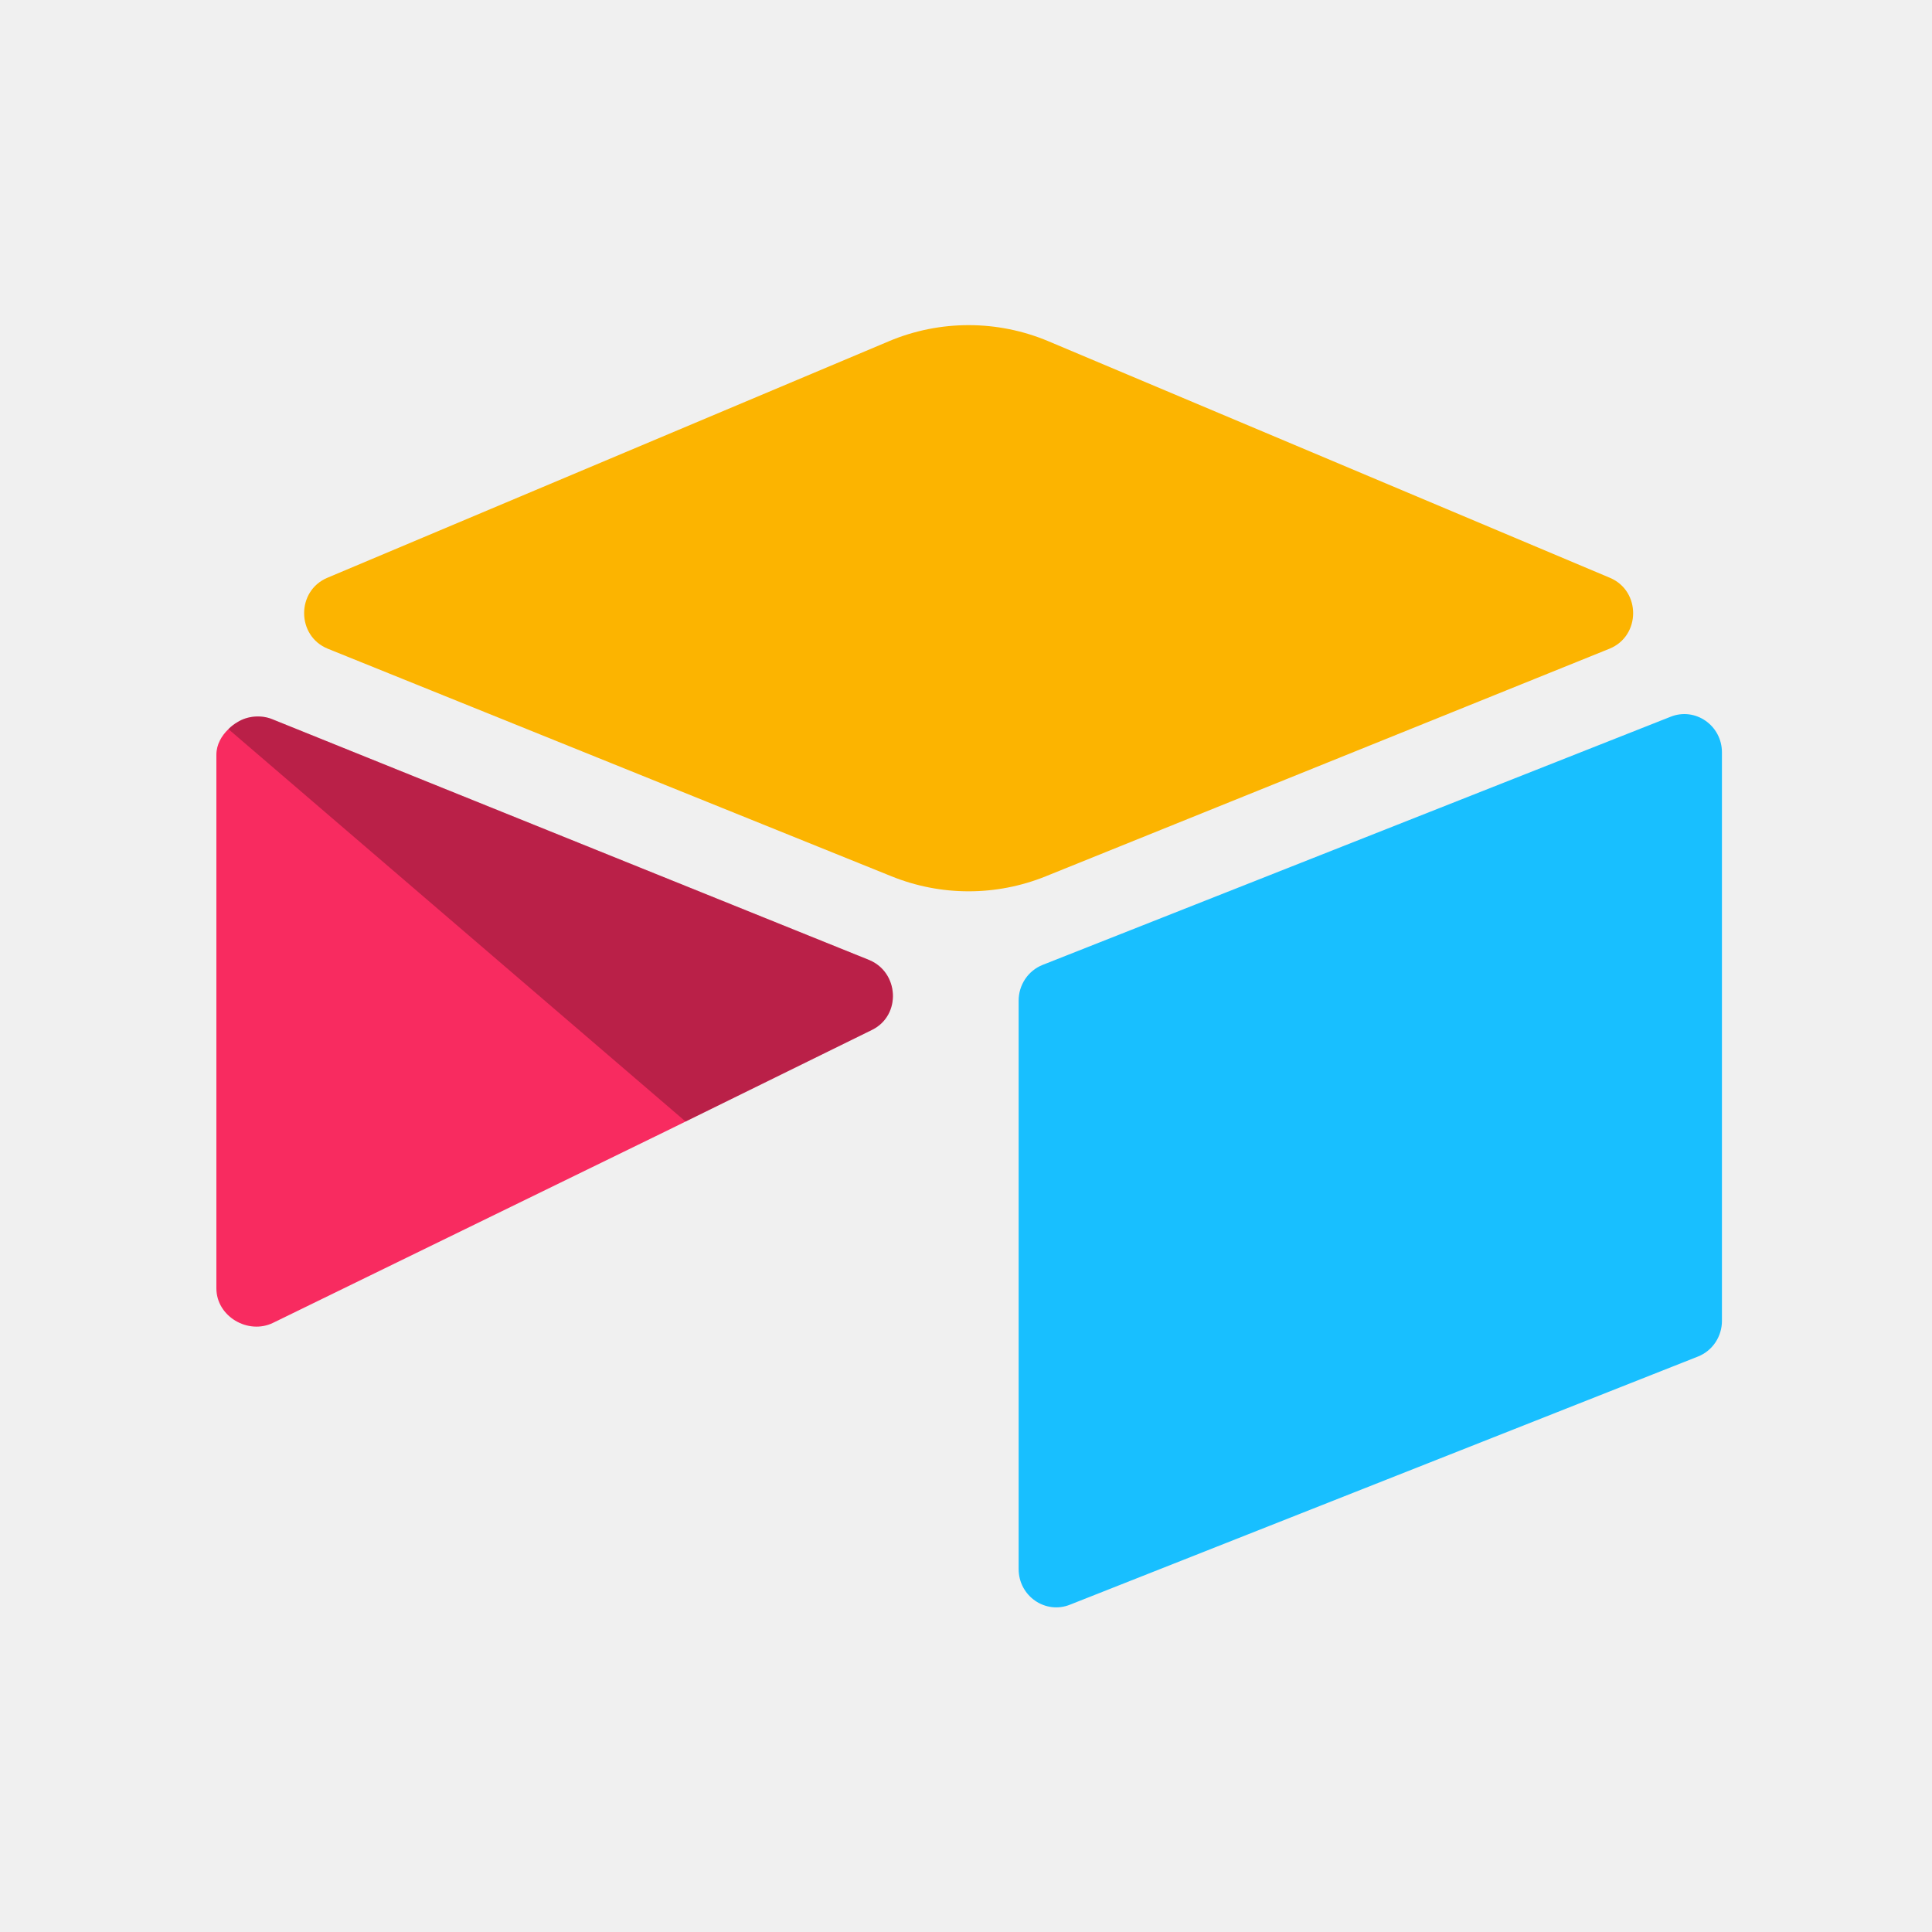
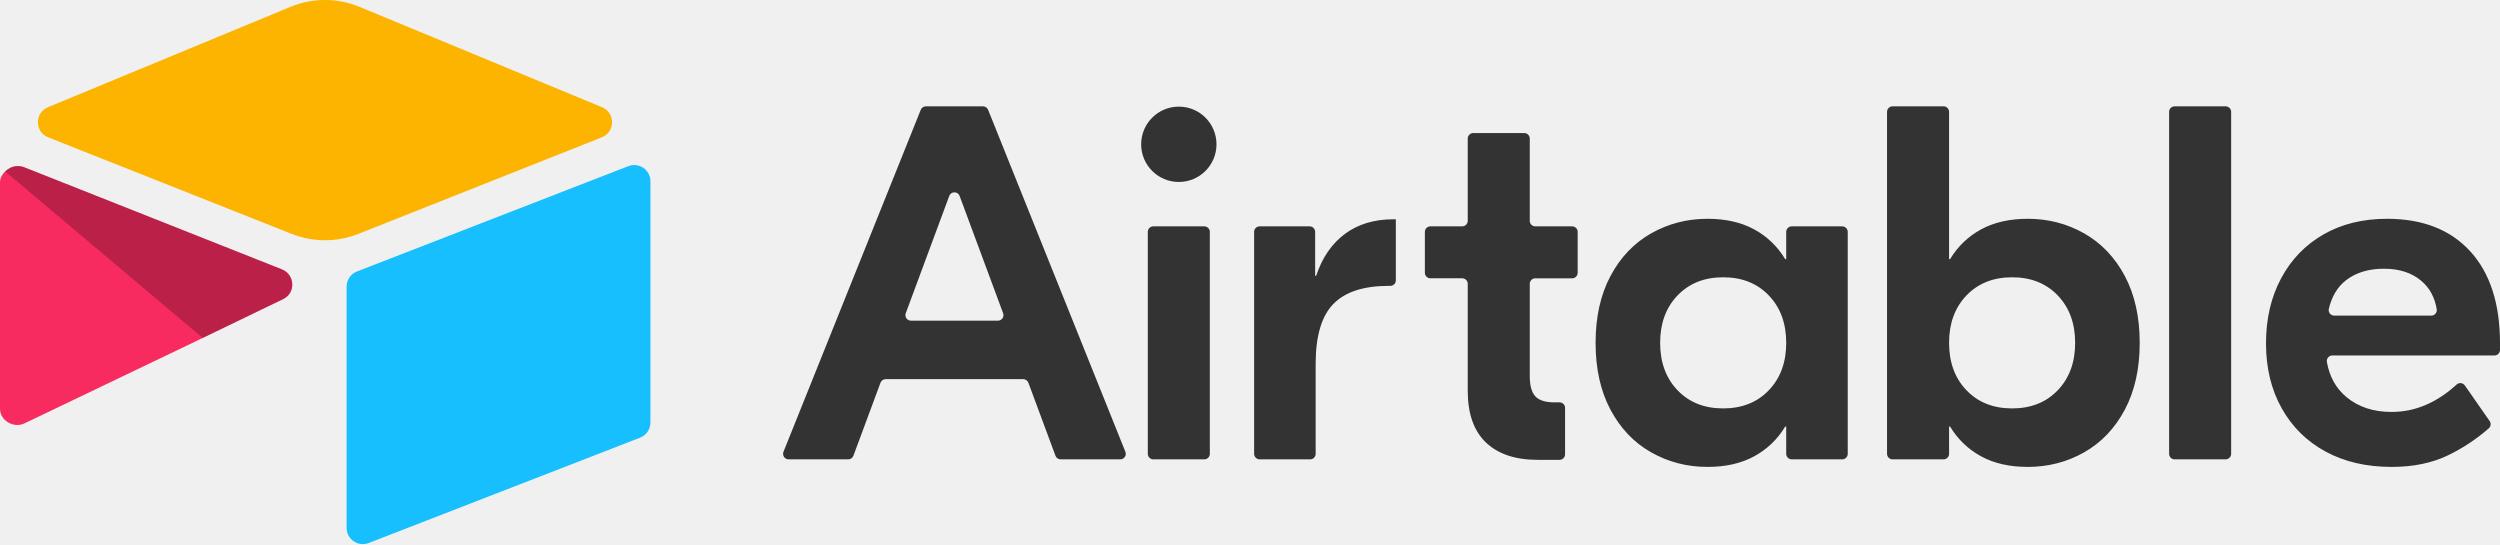
- <svg xmlns="http://www.w3.org/2000/svg" width="250" height="250" fill="none">
-   <g clip-path="url(#a)">
-     <path fill="#FCB400" d="M114.994 44.17 42.359 74.765c-4.039 1.702-3.997 7.544.068 9.184l72.937 29.446a26.619 26.619 0 0 0 19.953 0l72.938-29.447c4.064-1.639 4.108-7.48.066-9.181l-72.632-30.6a26.62 26.62 0 0 0-20.696 0" />
-     <path fill="#18BFFF" d="M131.812 129.474v73.56c0 3.498 3.465 5.895 6.66 4.605l81.274-32.116a4.88 4.88 0 0 0 2.232-1.821 5.008 5.008 0 0 0 .84-2.784V97.359c0-3.499-3.465-5.894-6.66-4.605l-81.274 32.116a4.88 4.88 0 0 0-2.231 1.822 5.013 5.013 0 0 0-.841 2.783" />
-     <path fill="#F82B60" d="m112.833 133.27-24.12 11.856-2.45 1.205-50.916 24.837c-3.226 1.585-7.347-.809-7.347-4.459V97.667c0-1.32.665-2.46 1.557-3.318a5.54 5.54 0 0 1 1.233-.942c1.216-.743 2.952-.941 4.427-.347l77.211 31.145c3.924 1.585 4.233 7.184.405 9.066" />
-     <path fill="#000" fill-opacity=".25" d="m112.833 133.27-24.12 11.856-59.156-50.778c.366-.37.781-.687 1.233-.94 1.216-.744 2.952-.942 4.427-.348l77.211 31.145c3.924 1.585 4.233 7.184.405 9.066" />
-   </g>
-   <defs>
-     <clipPath id="a">
-       <path fill="#fff" d="M28 42h195v166H28z" />
-     </clipPath>
-   </defs>
+ <svg xmlns="http://www.w3.org/2000/svg" width="163.2" height="35.52" viewBox="0 0 680 148" shape-rendering="geometricPrecision">
+   <path fill="#333" d="M272.85 85.198L261.013 53.29c-.483-1.305-2.329-1.305-2.813 0L246.365 85.2a1.5 1.5 0 0 0 1.407 2.021h23.671a1.5 1.5 0 0 0 1.406-2.022m5.469 17.934h-37.42a1.5 1.5 0 0 0-1.406.978l-7.367 19.854a1.5 1.5 0 0 1-1.406.978H214.5a1.5 1.5 0 0 1-1.392-2.058l37.341-93.022a1.5 1.5 0 0 1 1.393-.94h15.53c.612 0 1.163.372 1.392.94l37.34 93.021a1.5 1.5 0 0 1-1.392 2.06h-16.216a1.5 1.5 0 0 1-1.406-.979l-7.368-19.854a1.5 1.5 0 0 0-1.406-.978m35.387-41.564h13.872a1.5 1.5 0 0 1 1.5 1.5v60.374a1.5 1.5 0 0 1-1.5 1.5h-13.872a1.5 1.5 0 0 1-1.5-1.5V63.068a1.5 1.5 0 0 1 1.5-1.5m65.964 14.687a1.5 1.5 0 0 1-1.5 1.5h-.42c-6.859 0-11.89 1.646-15.09 4.938-3.202 3.292-4.8 8.734-4.8 16.324v24.426a1.5 1.5 0 0 1-1.5 1.5h-13.736a1.5 1.5 0 0 1-1.5-1.5V63.068a1.5 1.5 0 0 1 1.5-1.5h13.598a1.5 1.5 0 0 1 1.5 1.5V75.01h.275c1.646-4.938 4.252-8.731 7.82-11.385 3.565-2.651 7.955-3.978 13.167-3.978h.686v16.607zm37.93-.558a1.5 1.5 0 0 0-1.5 1.5v25.112c0 2.561.5 4.39 1.508 5.487 1.005 1.097 2.743 1.646 5.212 1.646h1.381a1.5 1.5 0 0 1 1.5 1.5v12.637a1.5 1.5 0 0 1-1.5 1.5h-5.908c-6.127 0-10.836-1.577-14.128-4.732-3.293-3.155-4.939-7.84-4.939-14.06v-29.09a1.5 1.5 0 0 0-1.5-1.5h-8.659a1.5 1.5 0 0 1-1.5-1.5V63.068a1.5 1.5 0 0 1 1.5-1.5h8.66a1.5 1.5 0 0 0 1.5-1.5V37.691a1.5 1.5 0 0 1 1.5-1.5h13.872a1.5 1.5 0 0 1 1.5 1.5v22.377a1.5 1.5 0 0 0 1.5 1.5h10.031a1.5 1.5 0 0 1 1.5 1.5v11.13a1.5 1.5 0 0 1-1.5 1.5h-10.03zm63.521 30.453c3.155-3.292 4.732-7.59 4.732-12.895 0-5.302-1.577-9.602-4.732-12.894-3.155-3.292-7.294-4.938-12.415-4.938-5.122 0-9.258 1.646-12.414 4.938-3.154 3.292-4.732 7.592-4.732 12.894 0 5.305 1.578 9.603 4.732 12.895 3.156 3.292 7.292 4.938 12.414 4.938 5.121 0 9.26-1.646 12.415-4.938m-32.03 16.872c-4.664-2.651-8.346-6.516-11.042-11.591-2.699-5.075-4.047-11.133-4.047-18.176 0-7.04 1.348-13.1 4.047-18.175 2.696-5.075 6.378-8.937 11.042-11.591 4.664-2.652 9.784-3.978 15.363-3.978 4.938 0 9.167.96 12.69 2.88 3.518 1.92 6.33 4.619 8.435 8.094h.274v-7.417a1.5 1.5 0 0 1 1.5-1.5h13.735a1.5 1.5 0 0 1 1.5 1.5v60.374a1.5 1.5 0 0 1-1.5 1.5H487.35a1.5 1.5 0 0 1-1.5-1.5v-7.416h-.274c-2.105 3.477-4.917 6.173-8.436 8.093-3.522 1.92-7.75 2.88-12.689 2.88-5.579 0-10.699-1.326-15.363-3.977m110.62-16.872c3.155-3.292 4.732-7.59 4.732-12.895 0-5.302-1.577-9.602-4.732-12.894-3.154-3.292-7.293-4.938-12.414-4.938-5.122 0-9.259 1.646-12.414 4.938-3.154 3.292-4.733 7.592-4.733 12.894 0 5.305 1.579 9.603 4.733 12.895 3.155 3.292 7.292 4.938 12.414 4.938 5.121 0 9.26-1.646 12.414-4.938m-20.85 17.969c-3.521-1.92-6.334-4.616-8.436-8.093h-.275v7.416a1.5 1.5 0 0 1-1.5 1.5h-13.872a1.5 1.5 0 0 1-1.5-1.5V30.42a1.5 1.5 0 0 1 1.5-1.5h13.872a1.5 1.5 0 0 1 1.5 1.5v40.064h.275c2.102-3.475 4.915-6.173 8.436-8.093 3.52-1.921 7.75-2.881 12.689-2.881 5.577 0 10.699 1.326 15.363 3.978 4.664 2.654 8.344 6.516 11.042 11.59C580.649 80.156 582 86.216 582 93.256c0 7.043-1.351 13.1-4.047 18.176-2.698 5.075-6.378 8.94-11.042 11.59-4.664 2.652-9.786 3.979-15.363 3.979-4.939 0-9.169-.96-12.689-2.881m66.513.823H591.5a1.5 1.5 0 0 1-1.5-1.5v-93.02a1.5 1.5 0 0 1 1.5-1.5h13.872a1.5 1.5 0 0 1 1.5 1.5v93.02a1.5 1.5 0 0 1-1.5 1.5m32.722-48.696c-2.3 1.794-3.853 4.384-4.657 7.772-.221.934.508 1.83 1.468 1.83h26.4c.916 0 1.636-.82 1.488-1.724-.528-3.205-1.902-5.76-4.123-7.672-2.606-2.24-6.014-3.36-10.22-3.36-4.207 0-7.66 1.051-10.356 3.154m33.813-7.888c5.395 5.9 8.093 14.245 8.093 25.034v1.792a1.5 1.5 0 0 1-1.5 1.5h-44.104a1.51 1.51 0 0 0-1.485 1.766c.705 4.008 2.478 7.192 5.32 9.551 3.245 2.7 7.339 4.047 12.277 4.047 6.375 0 12.276-2.488 17.702-7.465.663-.608 1.714-.479 2.228.26l6.744 9.68a1.5 1.5 0 0 1-.23 1.982 49.67 49.67 0 0 1-10.944 7.271c-4.39 2.148-9.557 3.224-15.5 3.224-6.858 0-12.85-1.396-17.97-4.184-5.123-2.788-9.1-6.72-11.933-11.797-2.836-5.075-4.253-10.95-4.253-17.627 0-6.674 1.372-12.572 4.115-17.695 2.743-5.12 6.584-9.098 11.523-11.934 4.938-2.833 10.699-4.252 17.284-4.252 9.69 0 17.236 2.95 22.633 8.847m-341.02-29.11c0 5.658-4.587 10.245-10.246 10.245-5.66 0-10.247-4.587-10.247-10.246 0-5.659 4.588-10.246 10.247-10.246s10.246 4.587 10.246 10.246" />
+   <path fill="#FCB400" d="M79 1.867L13.04 29.16c-3.668 1.518-3.63 6.729.061 8.192l66.235 26.266a24.575 24.575 0 0 0 18.12 0l66.236-26.267c3.69-1.462 3.73-6.672.06-8.19L97.794 1.866a24.578 24.578 0 0 0-18.795 0" />
+   <path fill="#18BFFF" d="M94.273 77.96v65.617c0 3.12 3.147 5.258 6.048 4.108l73.806-28.648a4.418 4.418 0 0 0 2.79-4.108V49.313c0-3.121-3.147-5.258-6.048-4.108L97.063 73.853a4.42 4.42 0 0 0-2.79 4.108" />
+   <path fill="#F82B60" d="M77.038 81.346L55.134 91.922l-2.224 1.075-46.238 22.155C3.742 116.566 0 114.43 0 111.174V49.588c0-1.178.604-2.195 1.414-2.96a5.024 5.024 0 0 1 1.12-.84c1.104-.663 2.68-.84 4.02-.31L76.67 73.26c3.564 1.414 3.844 6.408.368 8.087" />
+   <path fill="rgba(0, 0, 0, 0.25)" d="M77.038 81.346L55.134 91.922 1.414 46.627a5.024 5.024 0 0 1 1.12-.839c1.104-.663 2.68-.84 4.02-.31L76.67 73.26c3.564 1.414 3.844 6.408.368 8.087" />
</svg>
